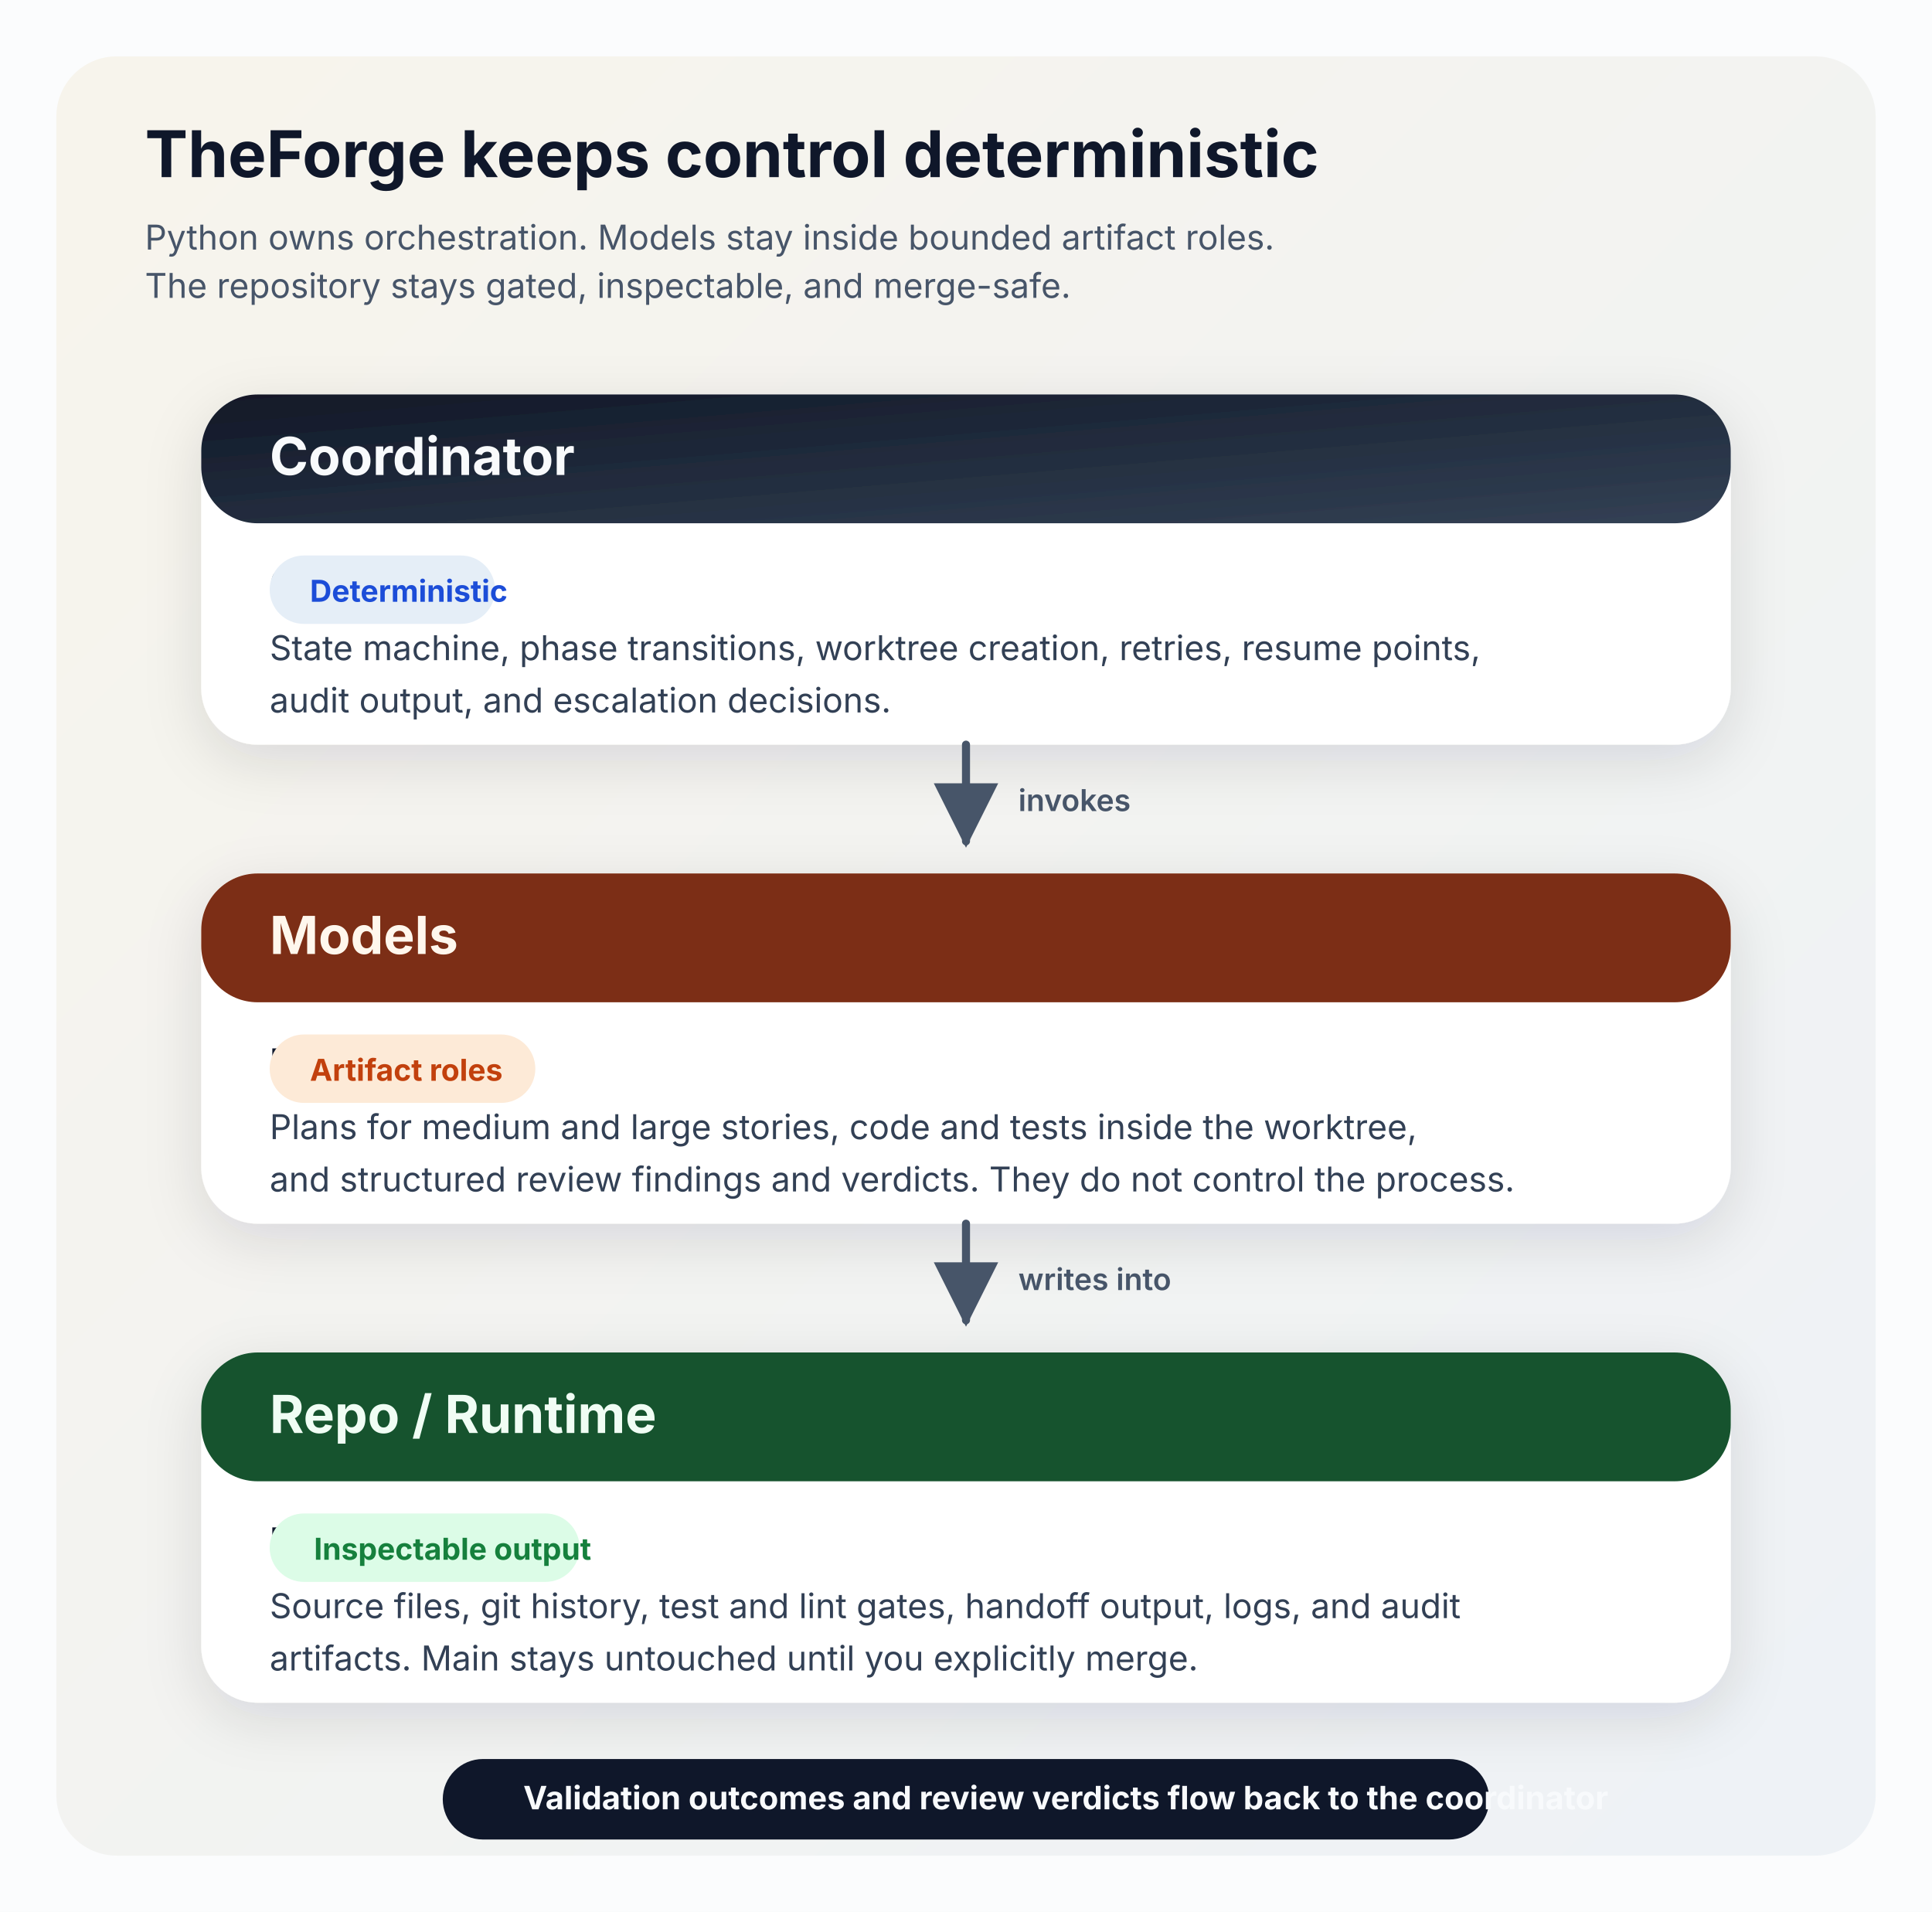
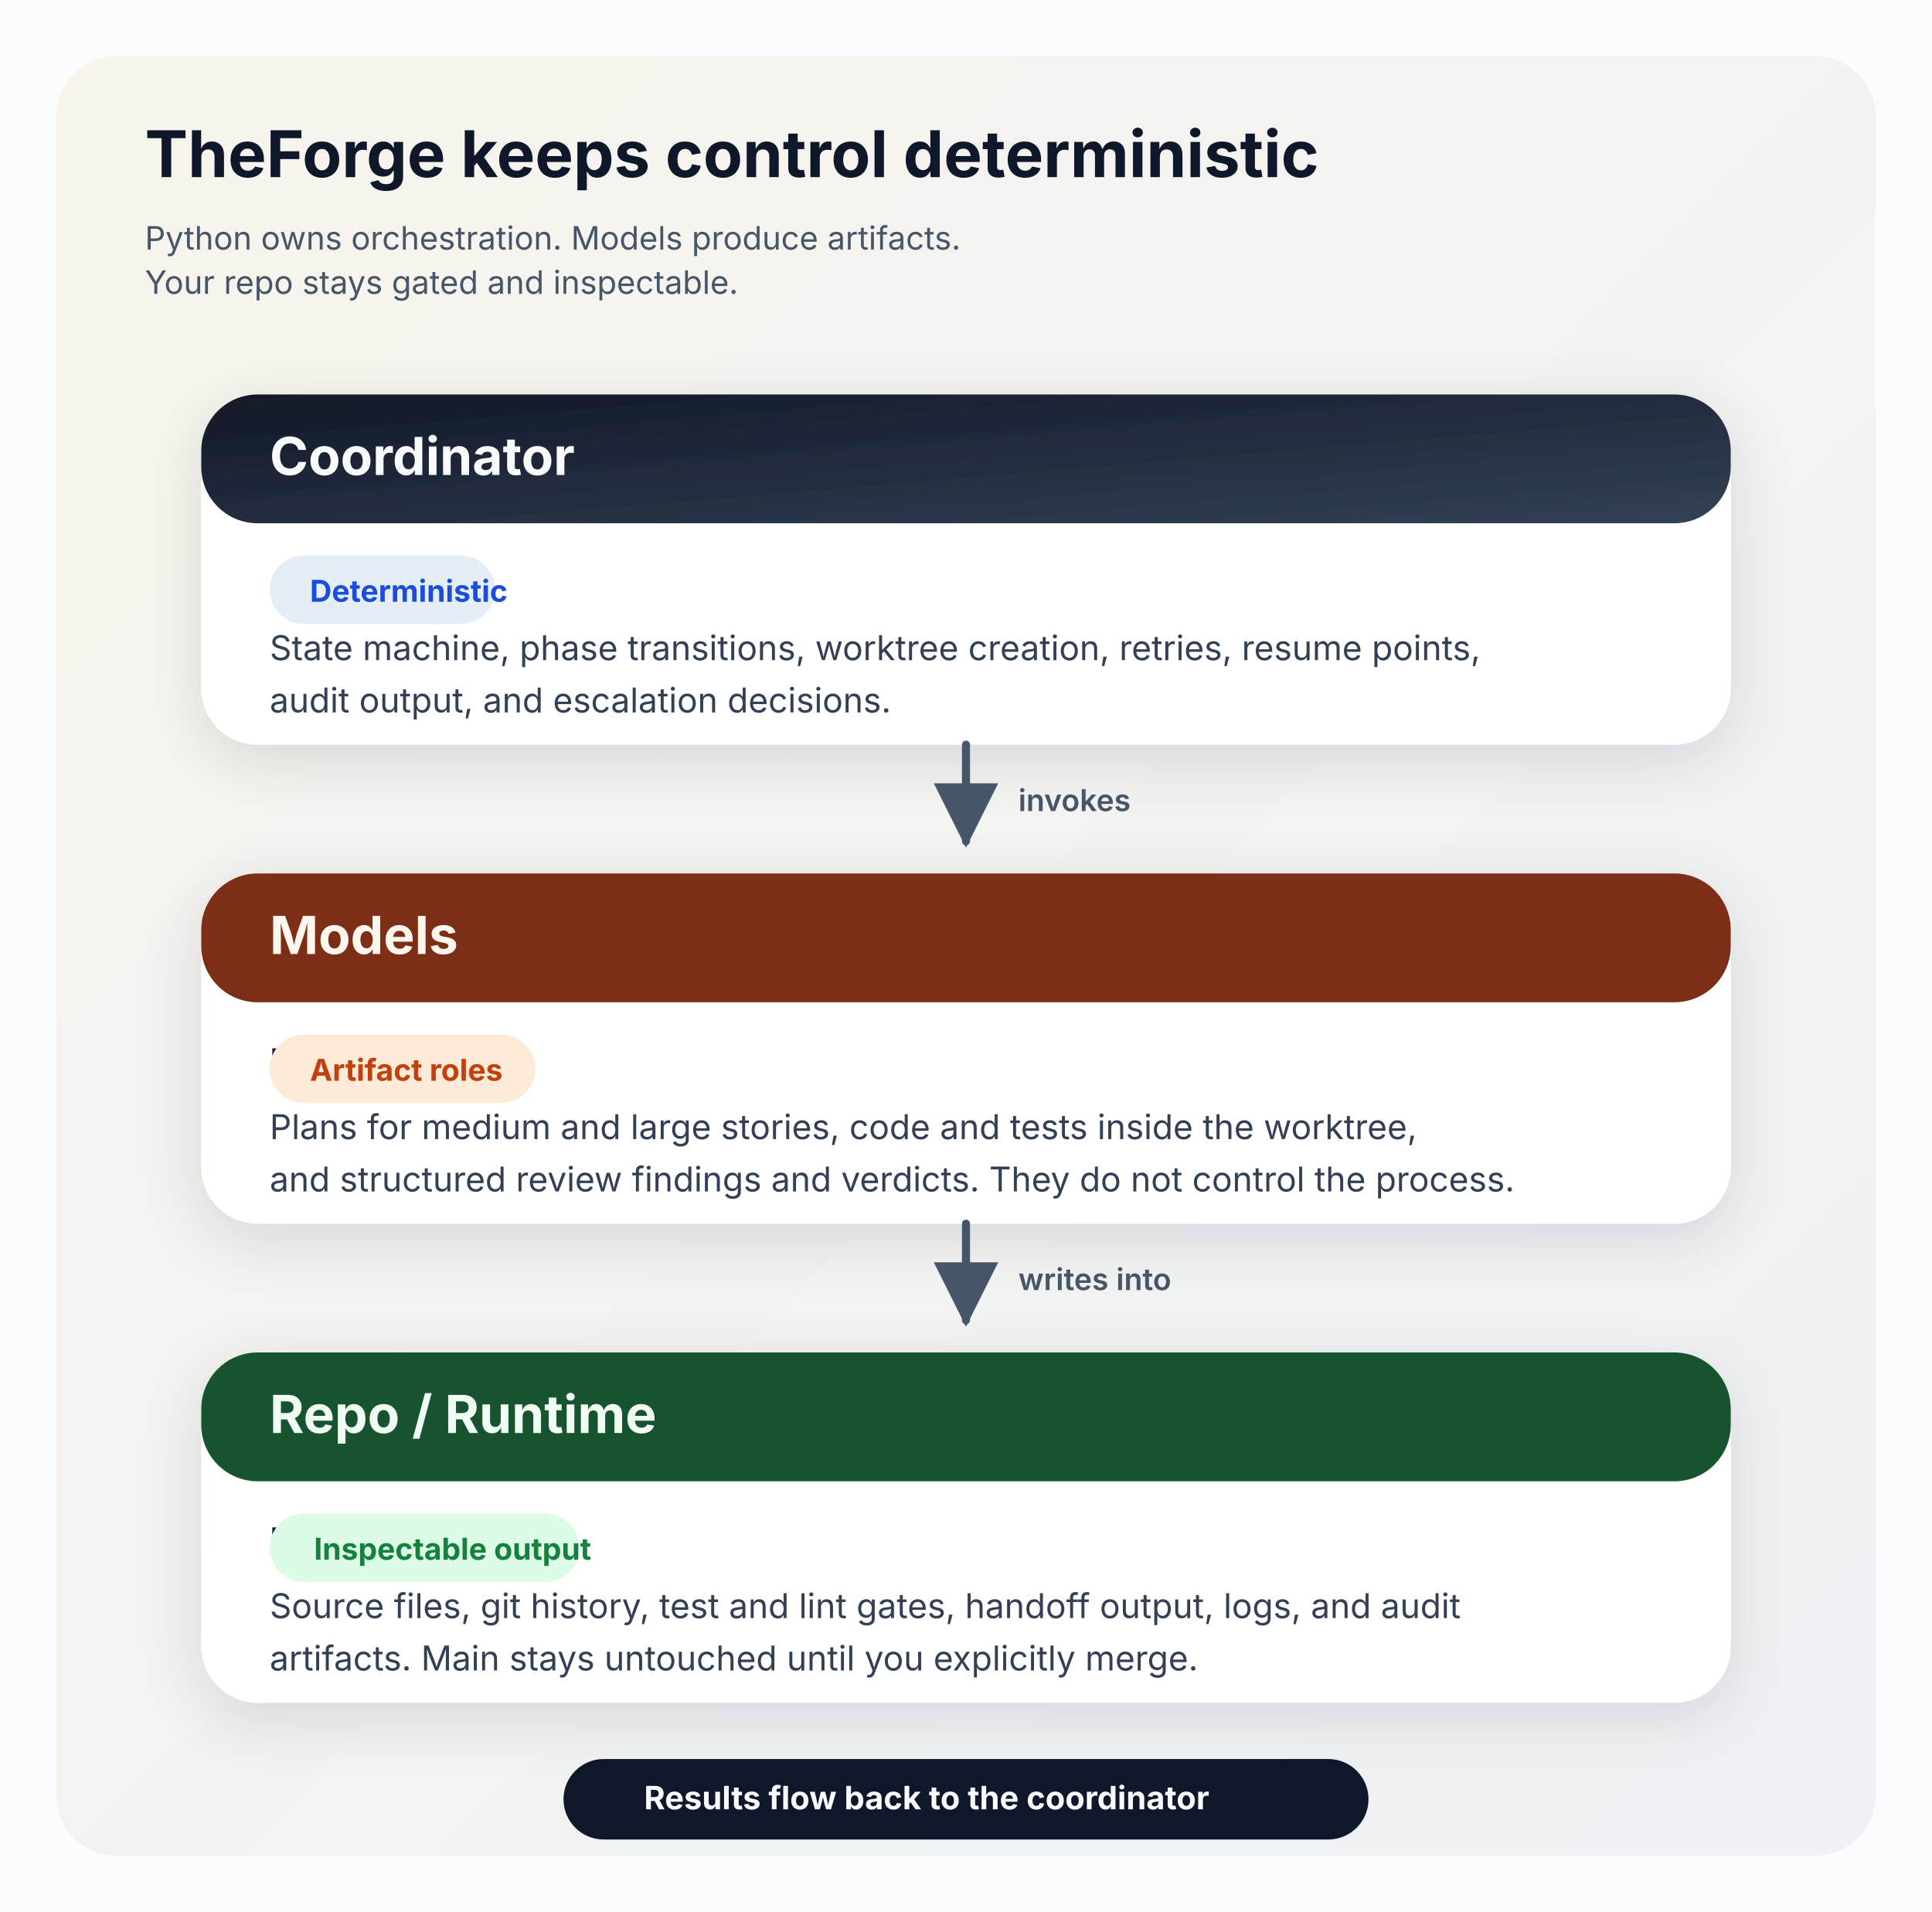
<svg xmlns="http://www.w3.org/2000/svg" width="960" height="950" viewBox="0 0 960 950" fill="none" role="img" aria-labelledby="title desc">
  <defs>
    <linearGradient id="bg" x1="60" y1="56" x2="900" y2="890" gradientUnits="userSpaceOnUse">
      <stop stop-color="#F7F4EC" />
      <stop offset="1" stop-color="#EEF2F6" />
    </linearGradient>
    <linearGradient id="dark" x1="0" y1="0" x2="1" y2="1">
      <stop stop-color="#111827" />
      <stop offset="1" stop-color="#334155" />
    </linearGradient>
    <filter id="shadow" x="-20%" y="-20%" width="140%" height="140%">
      <feDropShadow dx="0" dy="8" stdDeviation="14" flood-color="#0F172A" flood-opacity="0.12" />
    </filter>
    <marker id="arrow" viewBox="0 0 10 10" refX="9" refY="5" markerWidth="8" markerHeight="8" orient="auto-start-reverse">
      <path d="M0 0L10 5L0 10V0Z" fill="#475569" />
    </marker>
  </defs>
  <rect width="960" height="950" fill="#FBFCFD" />
  <rect x="28" y="28" width="904" height="894" rx="30" fill="url(#bg)" />
  <text x="72" y="88" fill="#0F172A" font-family="ui-sans-serif, system-ui, -apple-system, BlinkMacSystemFont, 'Segoe UI', sans-serif" font-size="32" font-weight="700">TheForge keeps control deterministic</text>
-   <text x="72" y="124" fill="#475569" font-family="ui-sans-serif, system-ui, -apple-system, BlinkMacSystemFont, 'Segoe UI', sans-serif" font-size="17">Python owns orchestration. Models stay inside bounded artifact roles.</text>
-   <text x="72" y="148" fill="#475569" font-family="ui-sans-serif, system-ui, -apple-system, BlinkMacSystemFont, 'Segoe UI', sans-serif" font-size="17">The repository stays gated, inspectable, and merge-safe.</text>
+   <text x="72" y="124" fill="#475569" font-family="ui-sans-serif, system-ui, -apple-system, BlinkMacSystemFont, 'Segoe UI', sans-serif" font-size="16">Python owns orchestration. Models produce artifacts.</text>
+   <text x="72" y="146" fill="#475569" font-family="ui-sans-serif, system-ui, -apple-system, BlinkMacSystemFont, 'Segoe UI', sans-serif" font-size="16">Your repo stays gated and inspectable.</text>
  <g filter="url(#shadow)">
    <rect x="100" y="196" width="760" height="174" rx="28" fill="#FFFFFF" />
    <rect x="100" y="196" width="760" height="64" rx="28" fill="url(#dark)" />
    <text x="134" y="236" fill="#F8FAFC" font-family="ui-sans-serif, system-ui, -apple-system, BlinkMacSystemFont, 'Segoe UI', sans-serif" font-size="26" font-weight="700">Coordinator</text>
    <text x="134" y="296" fill="#0F172A" font-family="ui-sans-serif, system-ui, -apple-system, BlinkMacSystemFont, 'Segoe UI', sans-serif" font-size="18" font-weight="600">Controls</text>
    <text x="134" y="328" fill="#334155" font-family="ui-sans-serif, system-ui, -apple-system, BlinkMacSystemFont, 'Segoe UI', sans-serif" font-size="17">State machine, phase transitions, worktree creation, retries, resume points,</text>
    <text x="134" y="354" fill="#334155" font-family="ui-sans-serif, system-ui, -apple-system, BlinkMacSystemFont, 'Segoe UI', sans-serif" font-size="17">audit output, and escalation decisions.</text>
    <rect x="134" y="276" width="112" height="34" rx="17" fill="#E5EEF7" />
    <text x="154" y="299" fill="#1D4ED8" font-family="ui-sans-serif, system-ui, -apple-system, BlinkMacSystemFont, 'Segoe UI', sans-serif" font-size="15" font-weight="700">Deterministic</text>
  </g>
  <path d="M480 370V418" stroke="#475569" stroke-width="4" stroke-linecap="round" marker-end="url(#arrow)" />
  <text x="506" y="403" fill="#475569" font-family="ui-sans-serif, system-ui, -apple-system, BlinkMacSystemFont, 'Segoe UI', sans-serif" font-size="15" font-weight="600">invokes</text>
  <g filter="url(#shadow)">
    <rect x="100" y="434" width="760" height="174" rx="28" fill="#FFFFFF" />
    <rect x="100" y="434" width="760" height="64" rx="28" fill="#7C2D12" />
    <text x="134" y="474" fill="#FFF7ED" font-family="ui-sans-serif, system-ui, -apple-system, BlinkMacSystemFont, 'Segoe UI', sans-serif" font-size="26" font-weight="700">Models</text>
    <text x="134" y="534" fill="#0F172A" font-family="ui-sans-serif, system-ui, -apple-system, BlinkMacSystemFont, 'Segoe UI', sans-serif" font-size="18" font-weight="600">Produce</text>
    <text x="134" y="566" fill="#334155" font-family="ui-sans-serif, system-ui, -apple-system, BlinkMacSystemFont, 'Segoe UI', sans-serif" font-size="17">Plans for medium and large stories, code and tests inside the worktree,</text>
    <text x="134" y="592" fill="#334155" font-family="ui-sans-serif, system-ui, -apple-system, BlinkMacSystemFont, 'Segoe UI', sans-serif" font-size="17">and structured review findings and verdicts. They do not control the process.</text>
    <rect x="134" y="514" width="132" height="34" rx="17" fill="#FDEAD7" />
    <text x="154" y="537" fill="#C2410C" font-family="ui-sans-serif, system-ui, -apple-system, BlinkMacSystemFont, 'Segoe UI', sans-serif" font-size="15" font-weight="700">Artifact roles</text>
  </g>
  <path d="M480 608V656" stroke="#475569" stroke-width="4" stroke-linecap="round" marker-end="url(#arrow)" />
  <text x="506" y="641" fill="#475569" font-family="ui-sans-serif, system-ui, -apple-system, BlinkMacSystemFont, 'Segoe UI', sans-serif" font-size="15" font-weight="600">writes into</text>
  <g filter="url(#shadow)">
    <rect x="100" y="672" width="760" height="174" rx="28" fill="#FFFFFF" />
    <rect x="100" y="672" width="760" height="64" rx="28" fill="#14532D" />
    <text x="134" y="712" fill="#F0FDF4" font-family="ui-sans-serif, system-ui, -apple-system, BlinkMacSystemFont, 'Segoe UI', sans-serif" font-size="26" font-weight="700">Repo / Runtime</text>
    <text x="134" y="772" fill="#0F172A" font-family="ui-sans-serif, system-ui, -apple-system, BlinkMacSystemFont, 'Segoe UI', sans-serif" font-size="18" font-weight="600">Provides</text>
    <text x="134" y="804" fill="#334155" font-family="ui-sans-serif, system-ui, -apple-system, BlinkMacSystemFont, 'Segoe UI', sans-serif" font-size="17">Source files, git history, test and lint gates, handoff output, logs, and audit</text>
    <text x="134" y="830" fill="#334155" font-family="ui-sans-serif, system-ui, -apple-system, BlinkMacSystemFont, 'Segoe UI', sans-serif" font-size="17">artifacts. Main stays untouched until you explicitly merge.</text>
    <rect x="134" y="752" width="154" height="34" rx="17" fill="#DCFCE7" />
    <text x="156" y="775" fill="#15803D" font-family="ui-sans-serif, system-ui, -apple-system, BlinkMacSystemFont, 'Segoe UI', sans-serif" font-size="15" font-weight="700">Inspectable output</text>
  </g>
-   <rect x="220" y="874" width="520" height="40" rx="20" fill="#0F172A" />
-   <text x="260" y="899" fill="#F8FAFC" font-family="ui-sans-serif, system-ui, -apple-system, BlinkMacSystemFont, 'Segoe UI', sans-serif" font-size="16" font-weight="700">Validation outcomes and review verdicts flow back to the coordinator</text>
+   <rect x="280" y="874" width="400" height="40" rx="20" fill="#0F172A" />
+   <text x="320" y="899" fill="#F8FAFC" font-family="ui-sans-serif, system-ui, -apple-system, BlinkMacSystemFont, 'Segoe UI', sans-serif" font-size="16" font-weight="700">Results flow back to the coordinator</text>
</svg>
